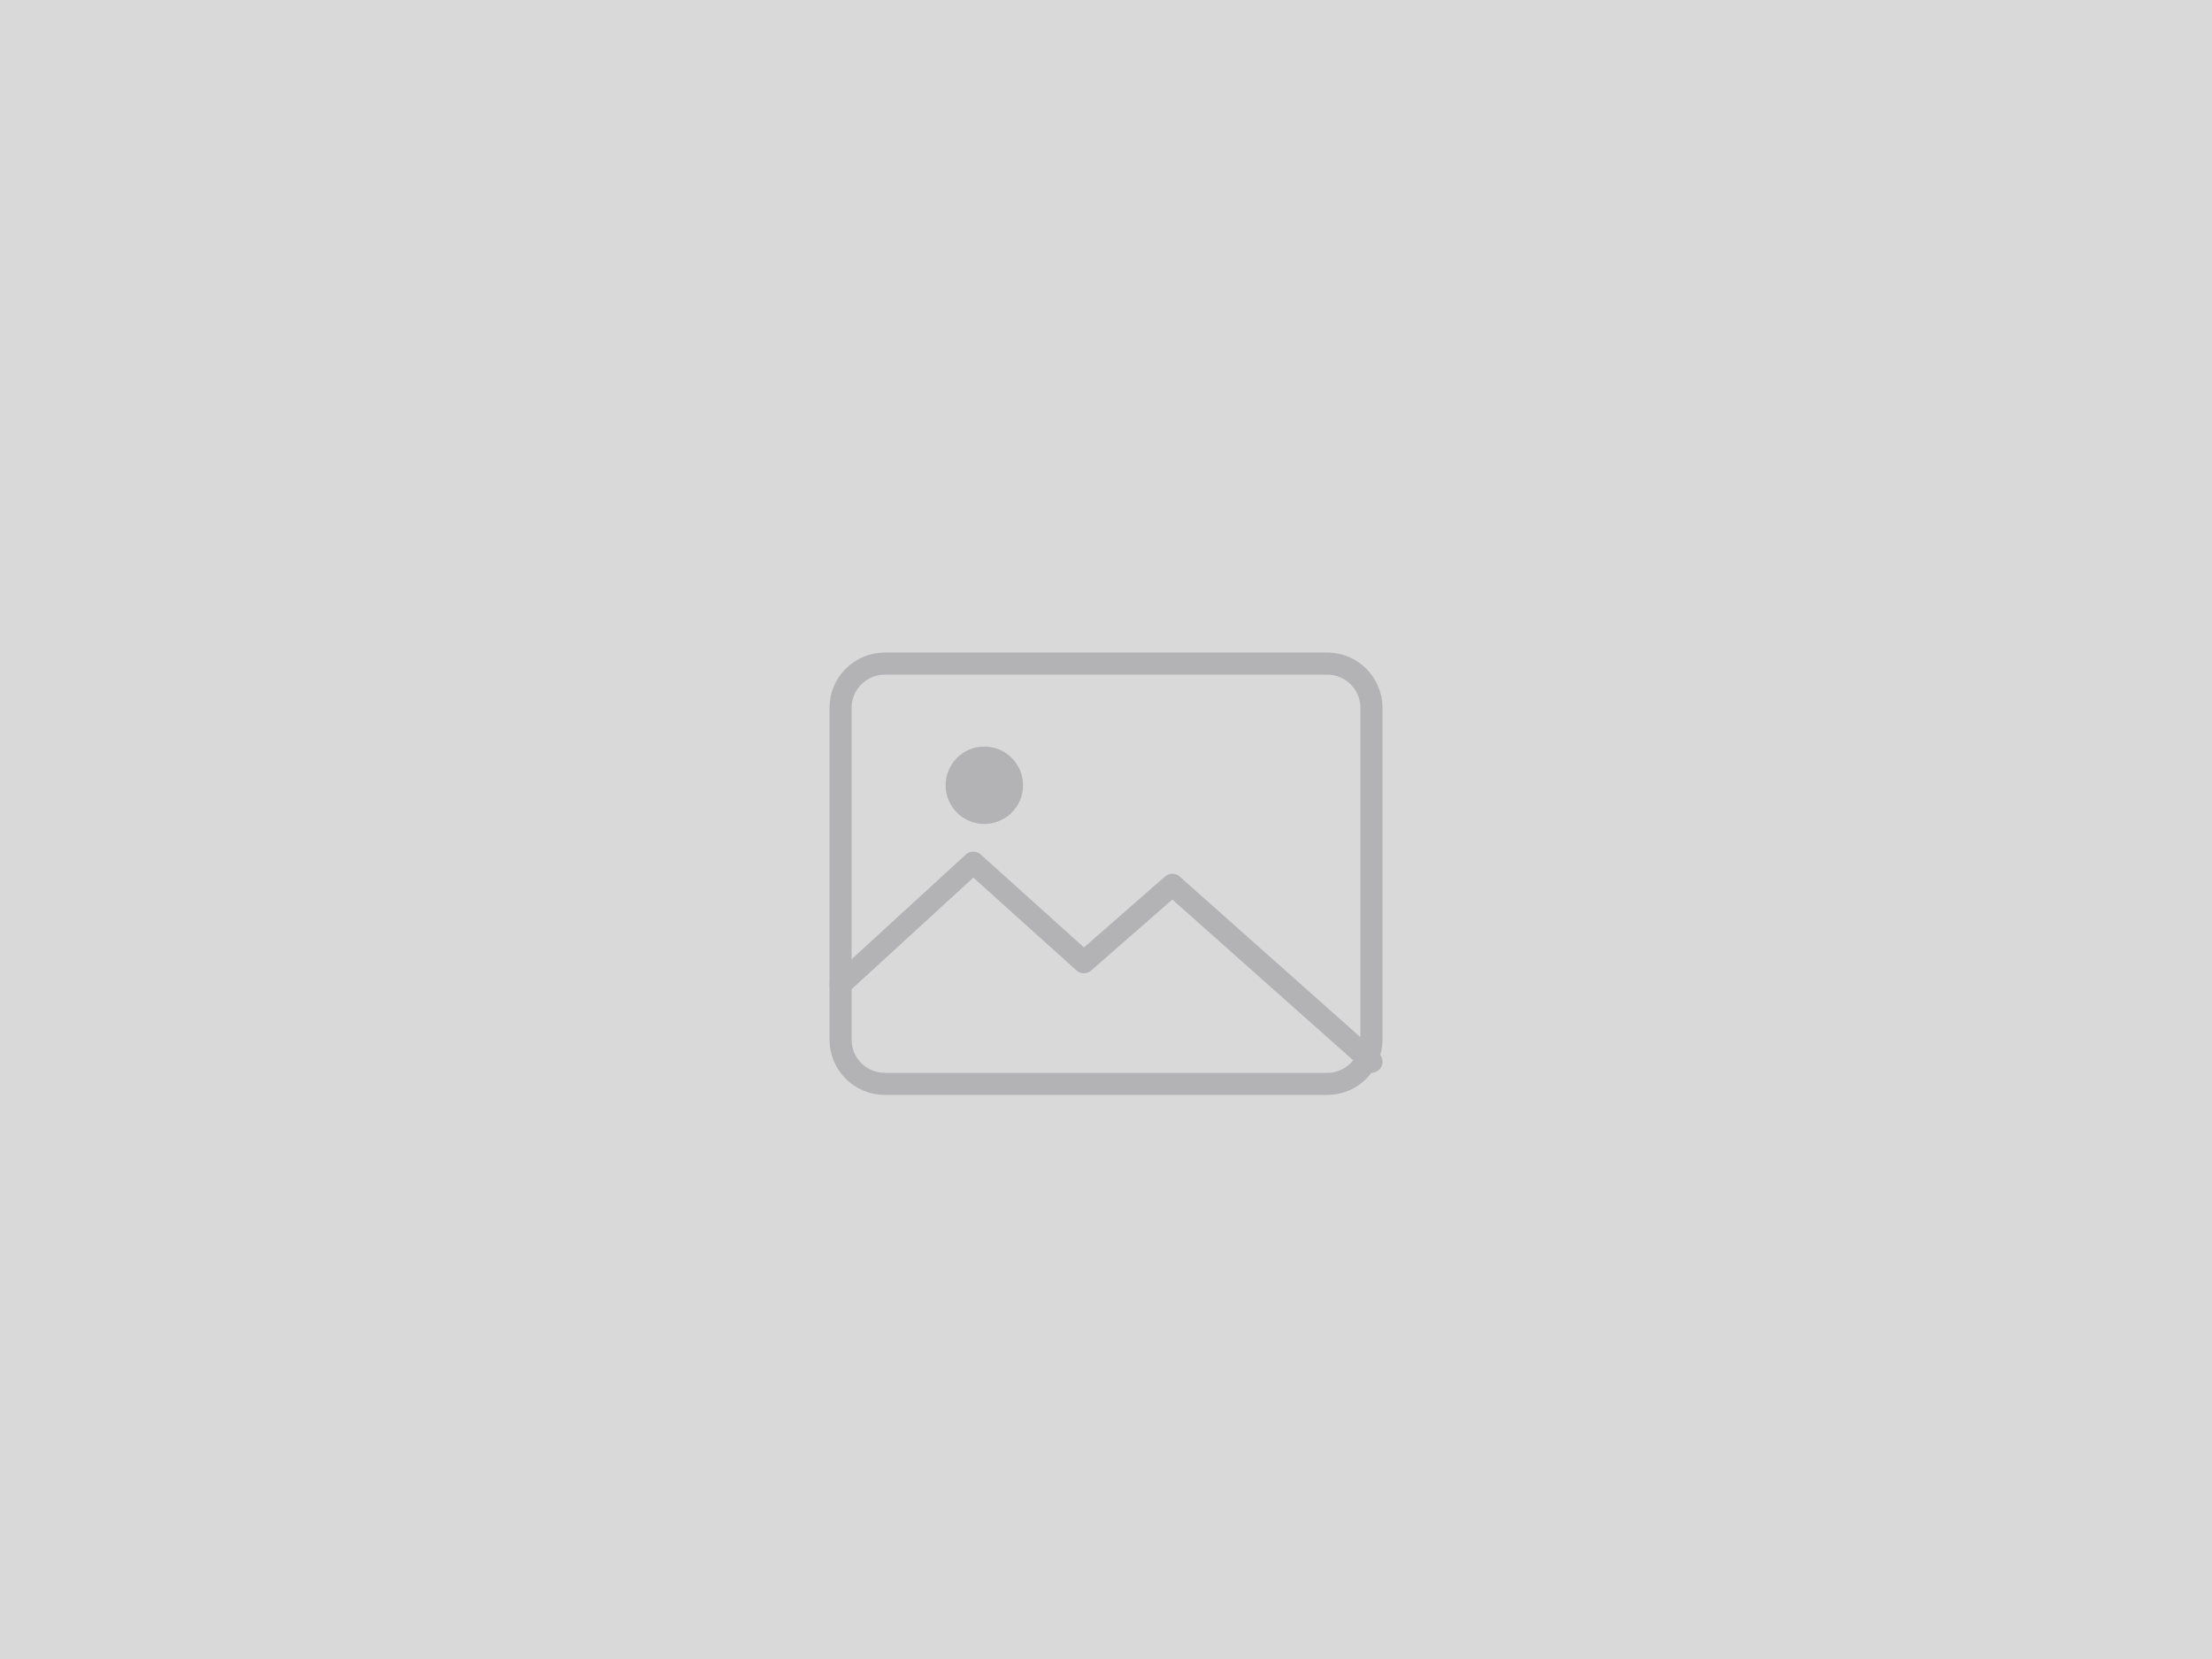
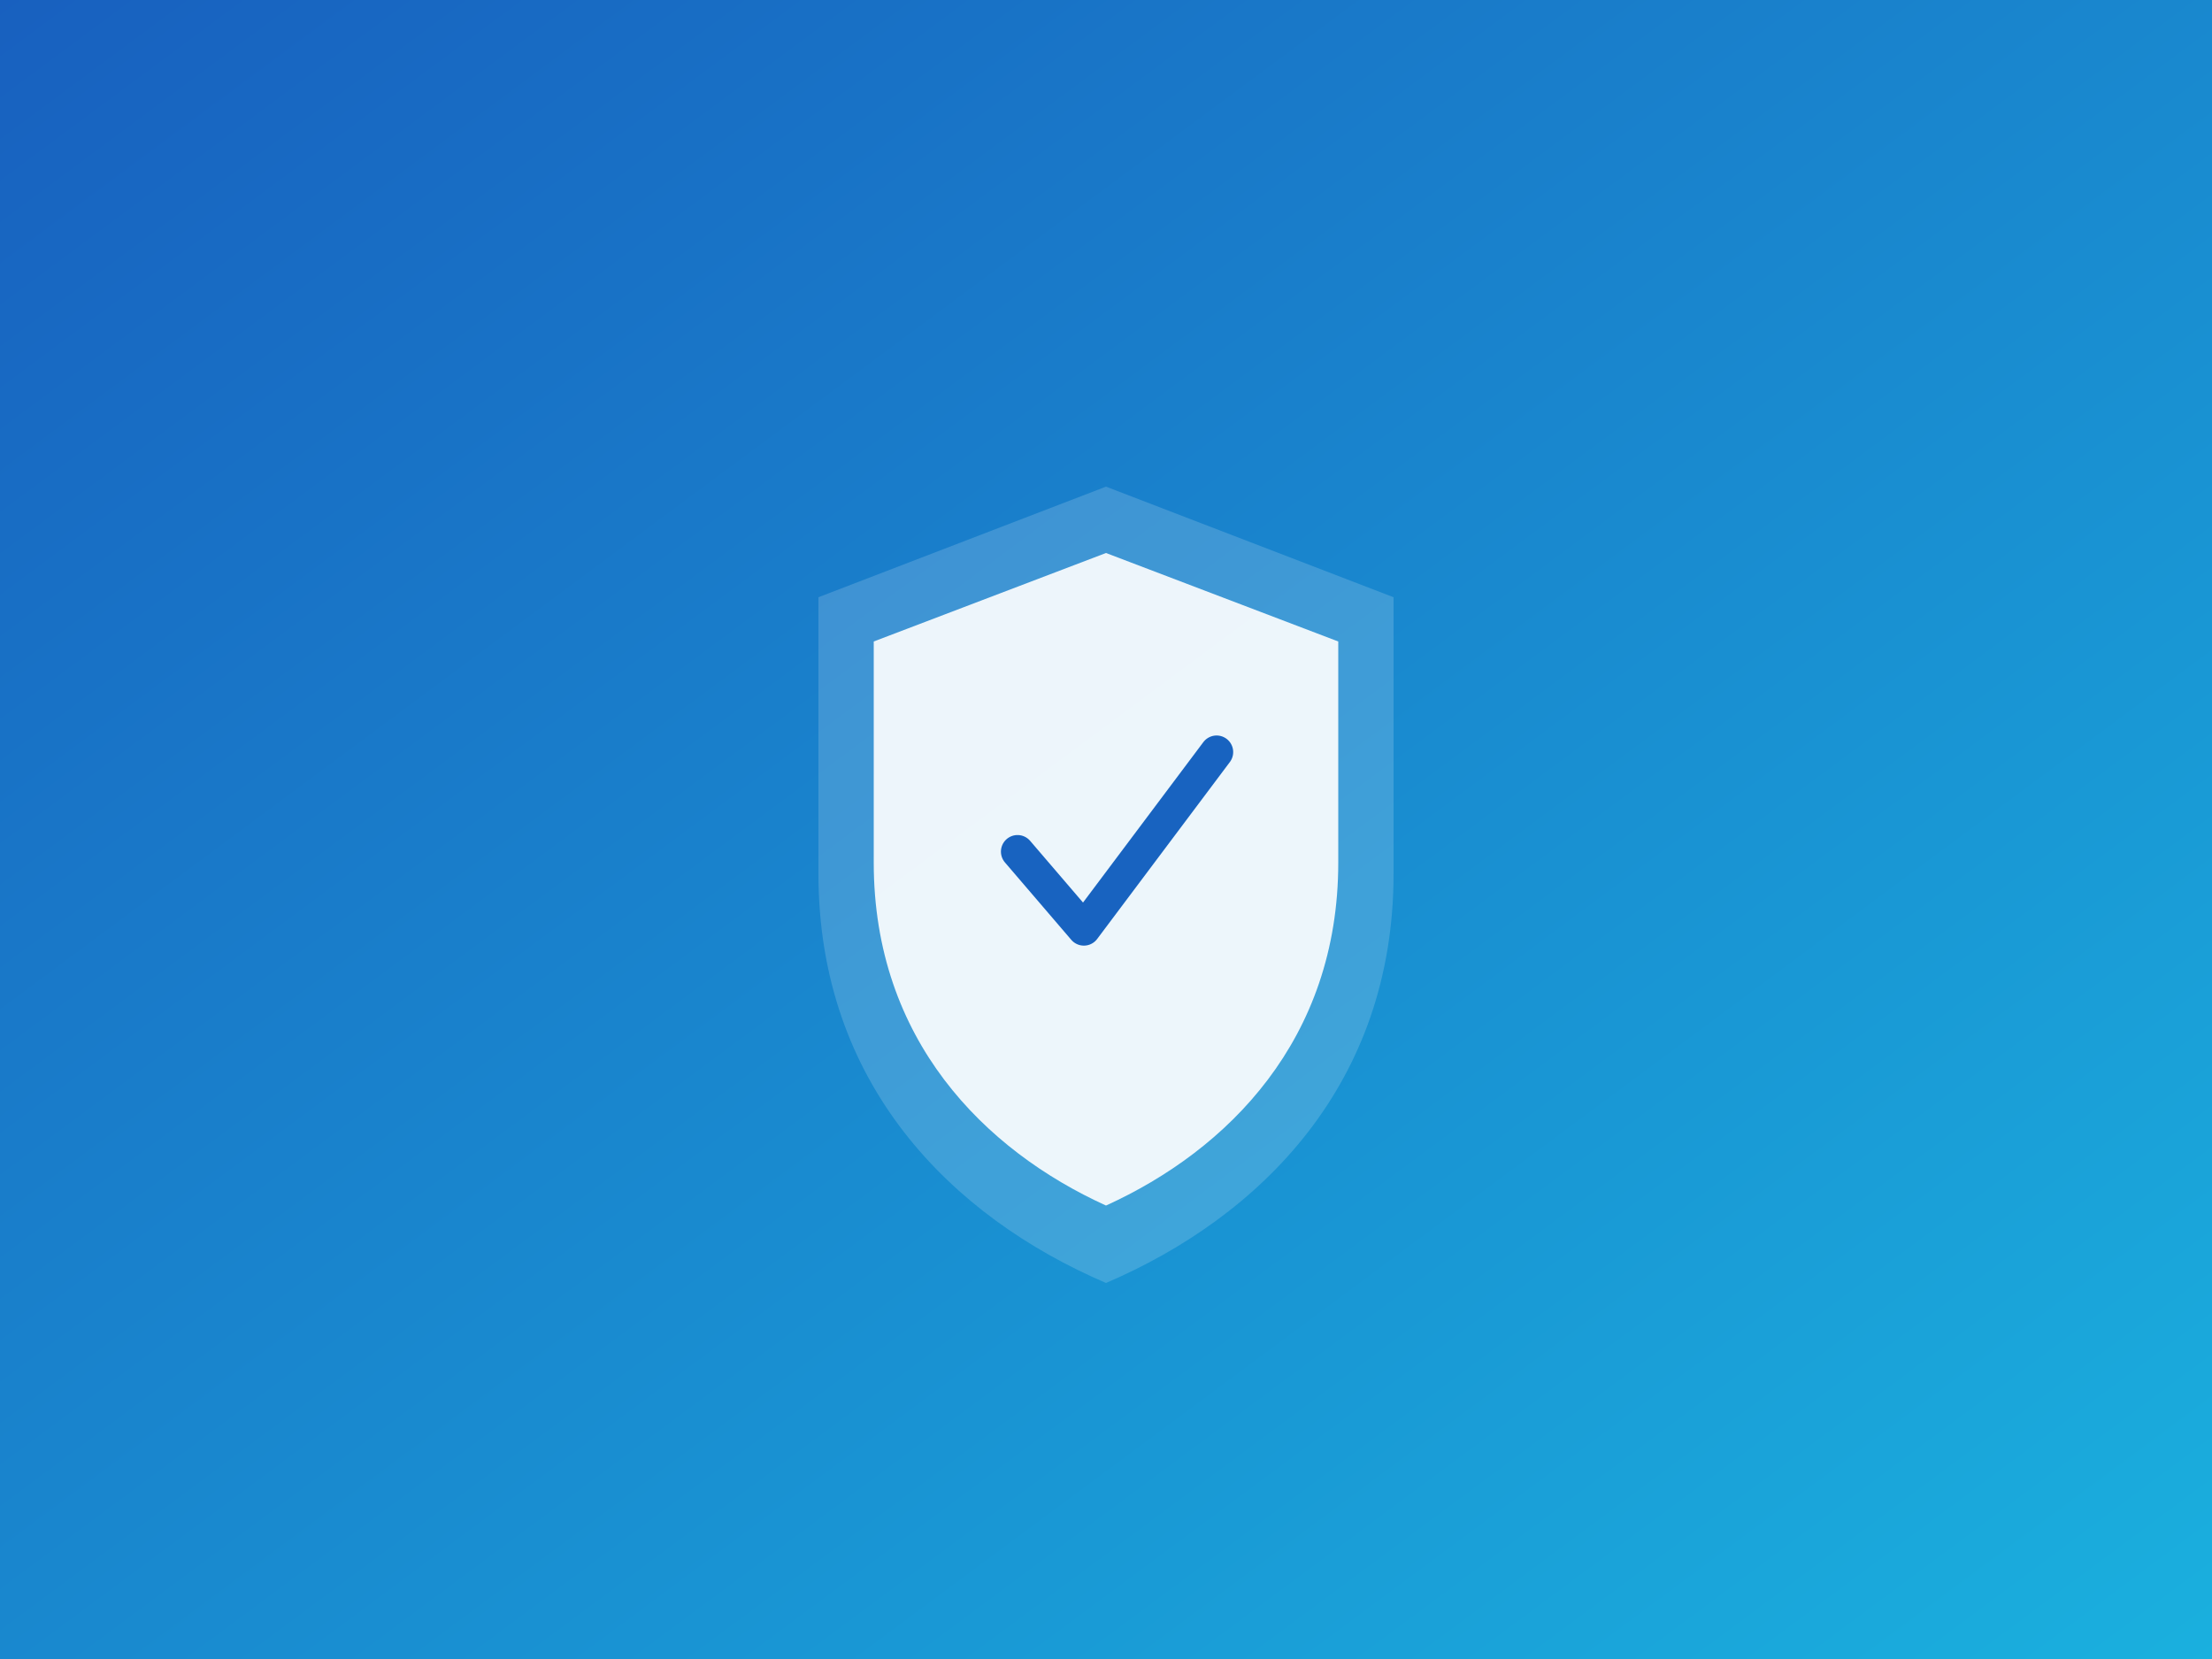
<svg xmlns="http://www.w3.org/2000/svg" width="400" height="300" viewBox="0 0 400 300">
-   <rect width="400" height="300" fill="#D9D9D9" />
-   <g opacity="0.5">
-     <path d="M160 120h80a8 8 0 0 1 8 8v60a8 8 0 0 1-8 8h-80a8 8 0 0 1-8-8v-60a8 8 0 0 1 8-8Z" fill="none" stroke="#8E8E93" stroke-width="4" />
-     <circle cx="178" cy="142" r="7" fill="#8E8E93" />
-     <path d="M152 178l24-22 20 18 16-14 36 32" fill="none" stroke="#8E8E93" stroke-width="4" stroke-linecap="round" stroke-linejoin="round" />
+   <defs>
+     <linearGradient id="bg" x1="0%" y1="0%" x2="100%" y2="100%">
+       <stop offset="0%" stop-color="#1860BF" />
+       <stop offset="100%" stop-color="#1AB0DE" />
+     </linearGradient>
+   </defs>
+   <rect width="400" height="300" fill="url(#bg)" />
+   <g opacity="0.92" transform="translate(200,150)">
+     <path d="M0 -62 L52 -42 V8 C52 46 28 70 0 82 C-28 70 -52 46 -52 8 V-42 Z" fill="#FFFFFF" opacity="0.18" />
+     <path d="M0 -50 L42 -34 V6 C42 38 22 58 0 68 C-22 58 -42 38 -42 6 V-34 Z" fill="#FFFFFF" />
+     <path d="M-16 4 L-4 18 L20 -14" fill="none" stroke="#1860BF" stroke-width="6" stroke-linecap="round" stroke-linejoin="round" />
  </g>
</svg>
